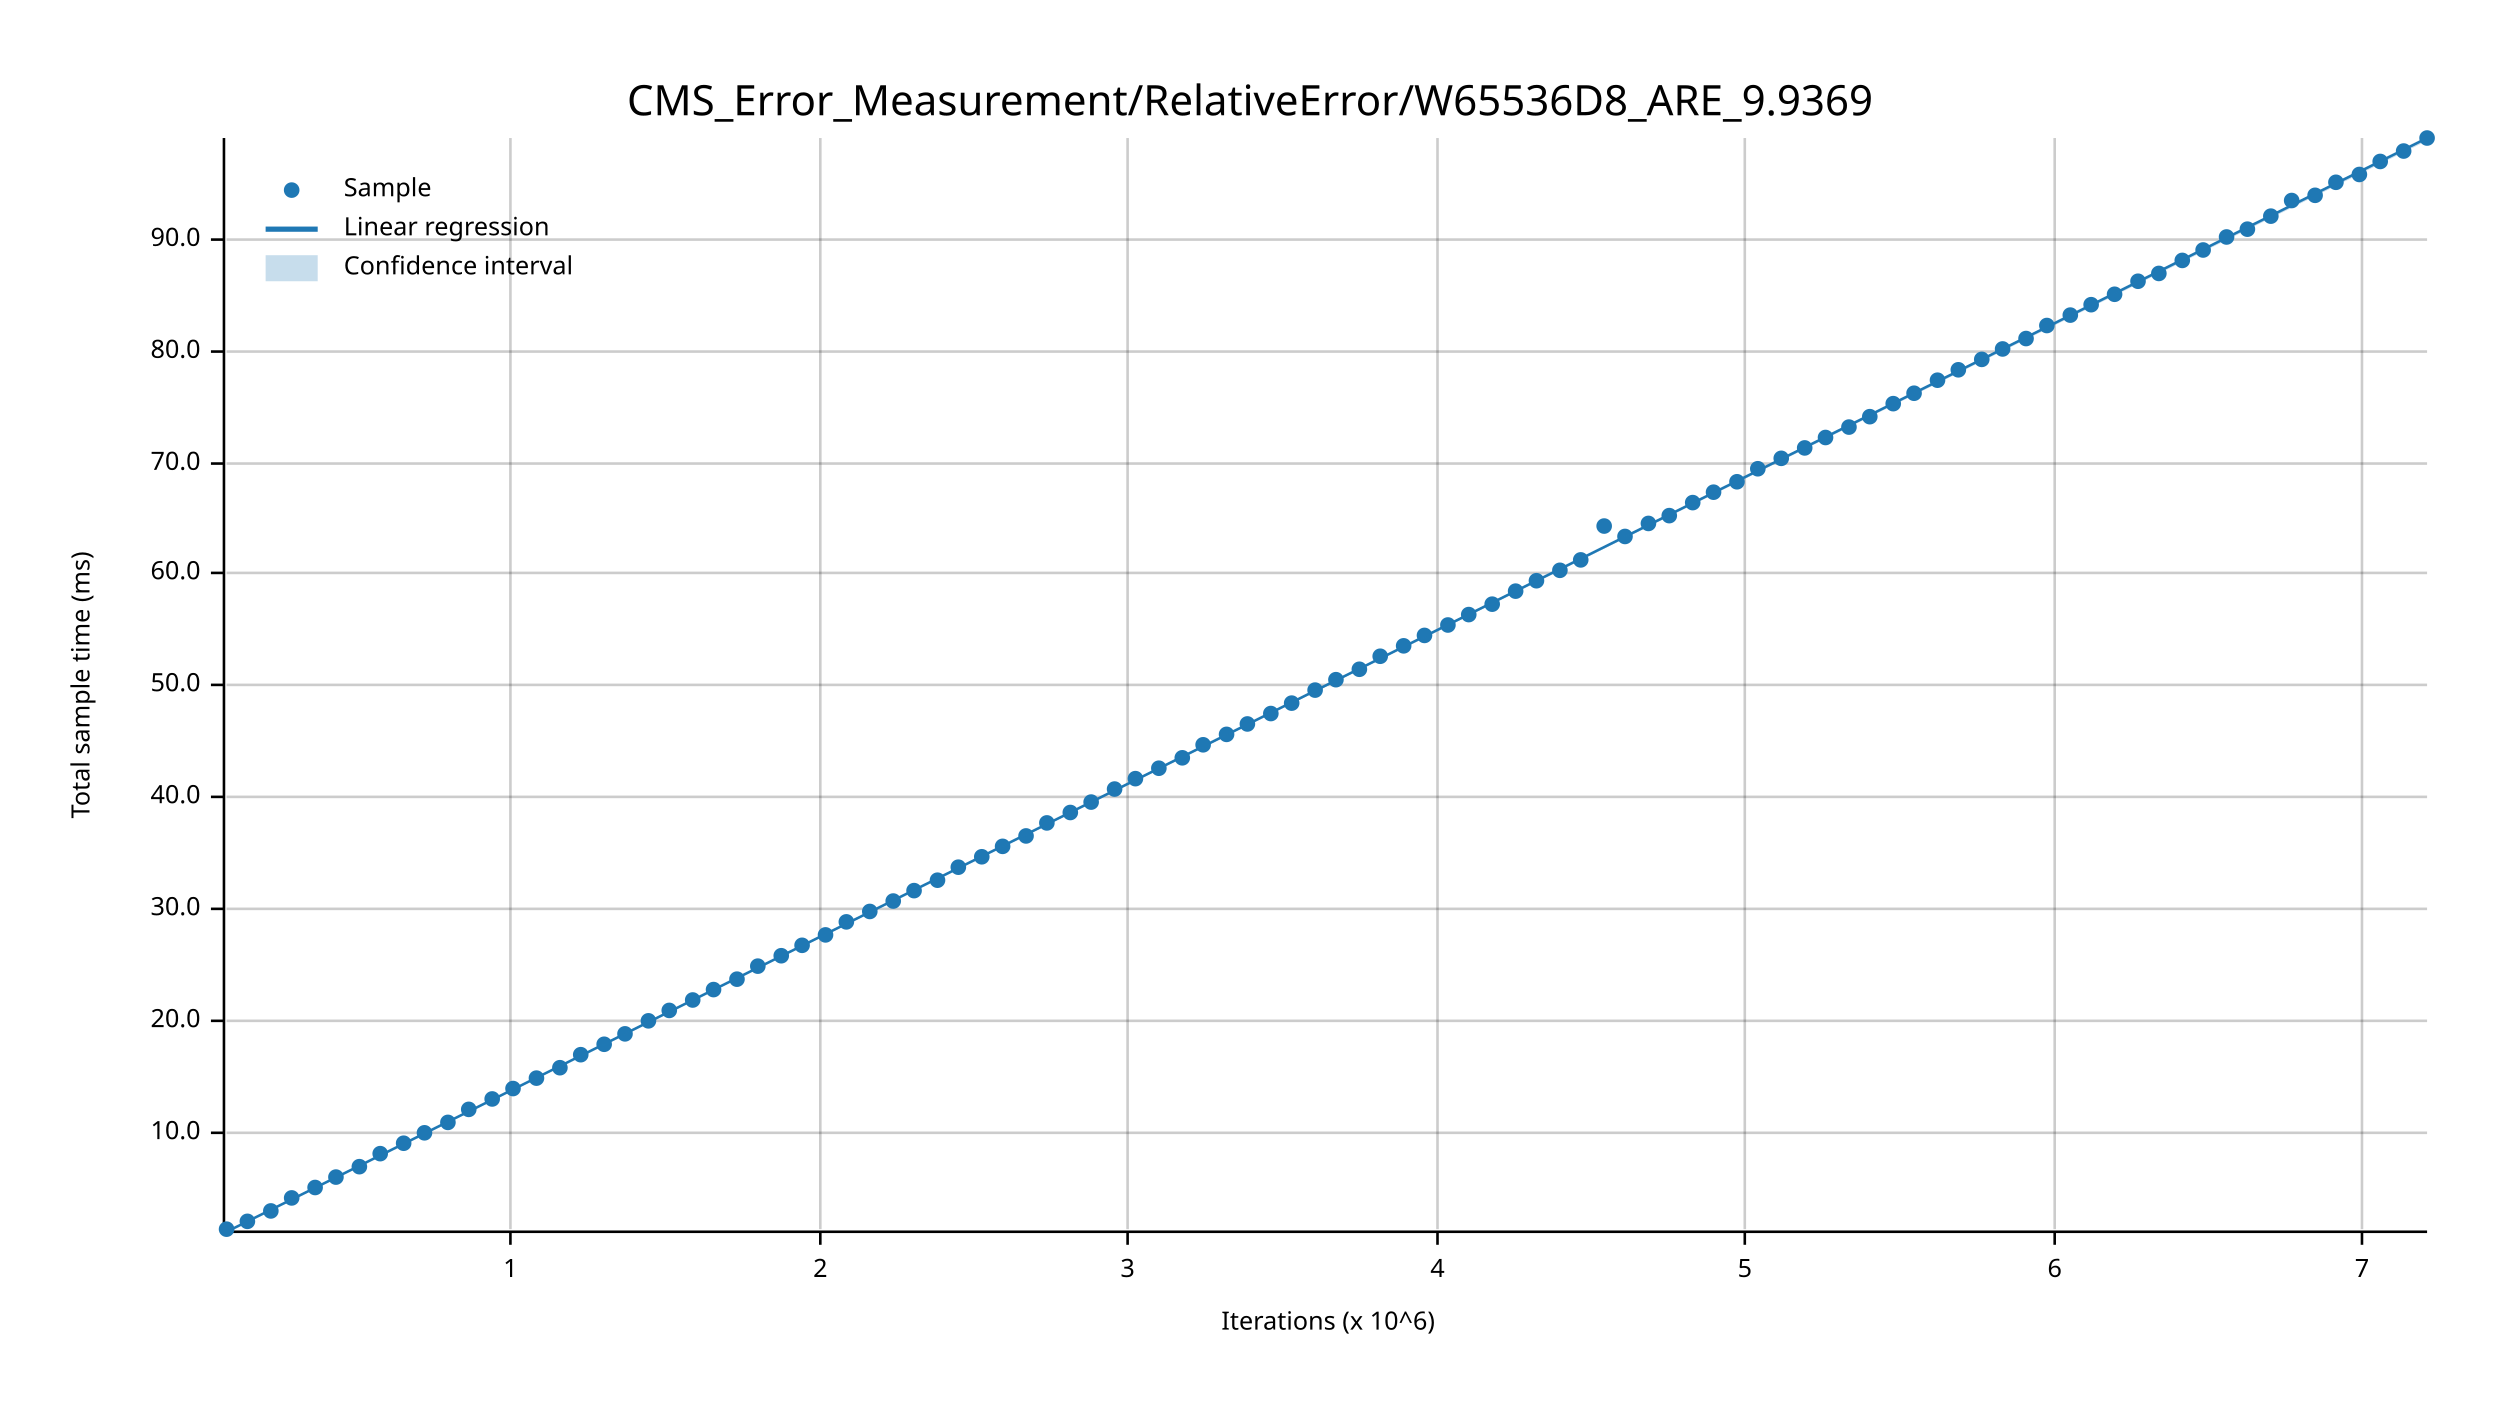
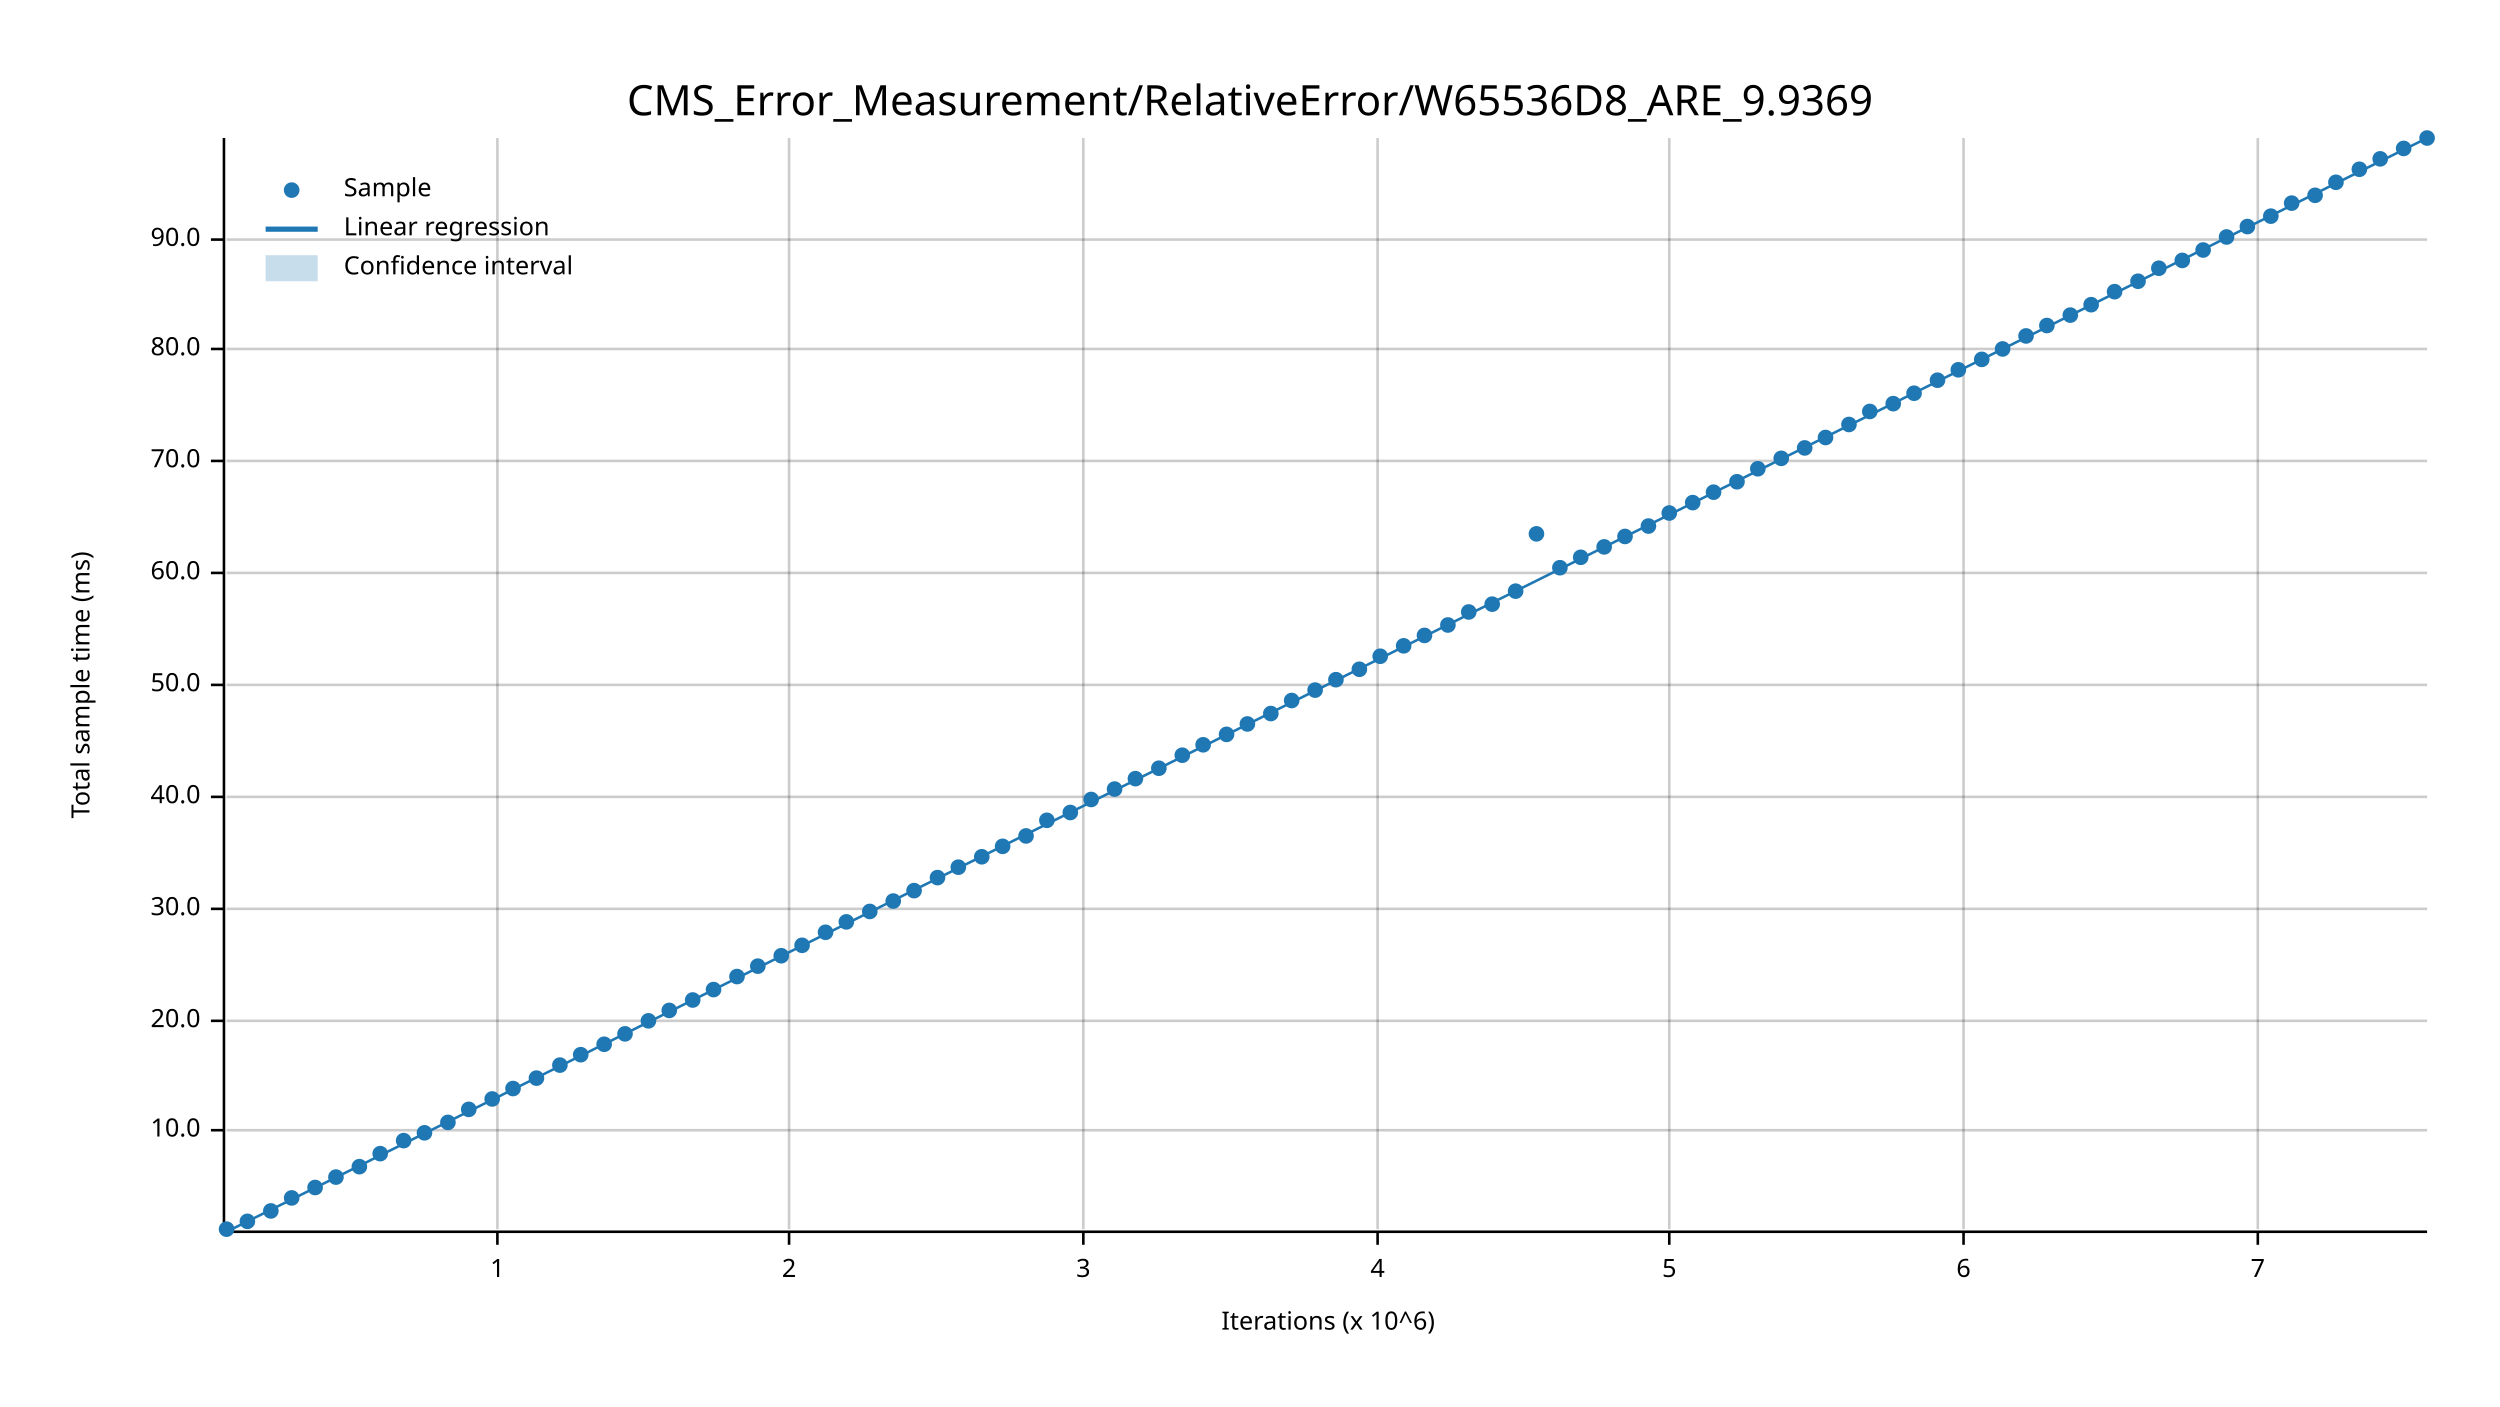
<svg xmlns="http://www.w3.org/2000/svg" width="960" height="540" viewBox="0 0 960 540">
  <text x="480" y="32" dy="0.76em" text-anchor="middle" font-family="sans-serif" font-size="16.129" opacity="1" fill="#000000">
CMS_Error_Measurement/RelativeError/W65536D8_ARE_9.9369
</text>
  <text x="27" y="263" dy="0.76em" text-anchor="middle" font-family="sans-serif" font-size="9.677" opacity="1" fill="#000000" transform="rotate(270, 27, 263)">
Total sample time (ms)
</text>
  <text x="510" y="513" dy="-0.5ex" text-anchor="middle" font-family="sans-serif" font-size="9.677" opacity="1" fill="#000000">
Iterations (x 10^6)
</text>
-   <line opacity="0.2" stroke="#000000" stroke-width="1" x1="196" y1="472" x2="196" y2="53" />
-   <line opacity="0.2" stroke="#000000" stroke-width="1" x1="315" y1="472" x2="315" y2="53" />
-   <line opacity="0.2" stroke="#000000" stroke-width="1" x1="433" y1="472" x2="433" y2="53" />
-   <line opacity="0.2" stroke="#000000" stroke-width="1" x1="552" y1="472" x2="552" y2="53" />
-   <line opacity="0.2" stroke="#000000" stroke-width="1" x1="670" y1="472" x2="670" y2="53" />
-   <line opacity="0.2" stroke="#000000" stroke-width="1" x1="789" y1="472" x2="789" y2="53" />
-   <line opacity="0.2" stroke="#000000" stroke-width="1" x1="907" y1="472" x2="907" y2="53" />
-   <line opacity="0.2" stroke="#000000" stroke-width="1" x1="87" y1="435" x2="932" y2="435" />
+   <line opacity="0.2" stroke="#000000" stroke-width="1" x1="191" y1="472" x2="191" y2="53" />
+   <line opacity="0.2" stroke="#000000" stroke-width="1" x1="303" y1="472" x2="303" y2="53" />
+   <line opacity="0.2" stroke="#000000" stroke-width="1" x1="416" y1="472" x2="416" y2="53" />
+   <line opacity="0.2" stroke="#000000" stroke-width="1" x1="529" y1="472" x2="529" y2="53" />
+   <line opacity="0.2" stroke="#000000" stroke-width="1" x1="641" y1="472" x2="641" y2="53" />
+   <line opacity="0.2" stroke="#000000" stroke-width="1" x1="754" y1="472" x2="754" y2="53" />
+   <line opacity="0.2" stroke="#000000" stroke-width="1" x1="867" y1="472" x2="867" y2="53" />
+   <line opacity="0.2" stroke="#000000" stroke-width="1" x1="87" y1="434" x2="932" y2="434" />
  <line opacity="0.2" stroke="#000000" stroke-width="1" x1="87" y1="392" x2="932" y2="392" />
  <line opacity="0.2" stroke="#000000" stroke-width="1" x1="87" y1="349" x2="932" y2="349" />
  <line opacity="0.2" stroke="#000000" stroke-width="1" x1="87" y1="306" x2="932" y2="306" />
  <line opacity="0.2" stroke="#000000" stroke-width="1" x1="87" y1="263" x2="932" y2="263" />
  <line opacity="0.2" stroke="#000000" stroke-width="1" x1="87" y1="220" x2="932" y2="220" />
-   <line opacity="0.2" stroke="#000000" stroke-width="1" x1="87" y1="178" x2="932" y2="178" />
-   <line opacity="0.2" stroke="#000000" stroke-width="1" x1="87" y1="135" x2="932" y2="135" />
+   <line opacity="0.2" stroke="#000000" stroke-width="1" x1="87" y1="177" x2="932" y2="177" />
+   <line opacity="0.2" stroke="#000000" stroke-width="1" x1="87" y1="134" x2="932" y2="134" />
  <line opacity="0.2" stroke="#000000" stroke-width="1" x1="87" y1="92" x2="932" y2="92" />
  <polyline fill="none" opacity="1" stroke="#000000" stroke-width="1" points="86,53 86,472 " />
-   <text x="77" y="435" dy="0.5ex" text-anchor="end" font-family="sans-serif" font-size="9.677" opacity="1" fill="#000000">
+   <text x="77" y="434" dy="0.5ex" text-anchor="end" font-family="sans-serif" font-size="9.677" opacity="1" fill="#000000">
10.0
</text>
-   <polyline fill="none" opacity="1" stroke="#000000" stroke-width="1" points="81,435 86,435 " />
+   <polyline fill="none" opacity="1" stroke="#000000" stroke-width="1" points="81,434 86,434 " />
  <text x="77" y="392" dy="0.5ex" text-anchor="end" font-family="sans-serif" font-size="9.677" opacity="1" fill="#000000">
20.0
</text>
  <polyline fill="none" opacity="1" stroke="#000000" stroke-width="1" points="81,392 86,392 " />
  <text x="77" y="349" dy="0.5ex" text-anchor="end" font-family="sans-serif" font-size="9.677" opacity="1" fill="#000000">
30.0
</text>
  <polyline fill="none" opacity="1" stroke="#000000" stroke-width="1" points="81,349 86,349 " />
  <text x="77" y="306" dy="0.5ex" text-anchor="end" font-family="sans-serif" font-size="9.677" opacity="1" fill="#000000">
40.0
</text>
  <polyline fill="none" opacity="1" stroke="#000000" stroke-width="1" points="81,306 86,306 " />
  <text x="77" y="263" dy="0.5ex" text-anchor="end" font-family="sans-serif" font-size="9.677" opacity="1" fill="#000000">
50.0
</text>
  <polyline fill="none" opacity="1" stroke="#000000" stroke-width="1" points="81,263 86,263 " />
  <text x="77" y="220" dy="0.5ex" text-anchor="end" font-family="sans-serif" font-size="9.677" opacity="1" fill="#000000">
60.0
</text>
  <polyline fill="none" opacity="1" stroke="#000000" stroke-width="1" points="81,220 86,220 " />
-   <text x="77" y="178" dy="0.5ex" text-anchor="end" font-family="sans-serif" font-size="9.677" opacity="1" fill="#000000">
+   <text x="77" y="177" dy="0.5ex" text-anchor="end" font-family="sans-serif" font-size="9.677" opacity="1" fill="#000000">
70.0
</text>
-   <polyline fill="none" opacity="1" stroke="#000000" stroke-width="1" points="81,178 86,178 " />
-   <text x="77" y="135" dy="0.5ex" text-anchor="end" font-family="sans-serif" font-size="9.677" opacity="1" fill="#000000">
+   <polyline fill="none" opacity="1" stroke="#000000" stroke-width="1" points="81,177 86,177 " />
+   <text x="77" y="134" dy="0.5ex" text-anchor="end" font-family="sans-serif" font-size="9.677" opacity="1" fill="#000000">
80.0
</text>
-   <polyline fill="none" opacity="1" stroke="#000000" stroke-width="1" points="81,135 86,135 " />
+   <polyline fill="none" opacity="1" stroke="#000000" stroke-width="1" points="81,134 86,134 " />
  <text x="77" y="92" dy="0.5ex" text-anchor="end" font-family="sans-serif" font-size="9.677" opacity="1" fill="#000000">
90.0
</text>
  <polyline fill="none" opacity="1" stroke="#000000" stroke-width="1" points="81,92 86,92 " />
  <polyline fill="none" opacity="1" stroke="#000000" stroke-width="1" points="87,473 932,473 " />
-   <text x="196" y="483" dy="0.76em" text-anchor="middle" font-family="sans-serif" font-size="9.677" opacity="1" fill="#000000">
+   <text x="191" y="483" dy="0.76em" text-anchor="middle" font-family="sans-serif" font-size="9.677" opacity="1" fill="#000000">
1
</text>
-   <polyline fill="none" opacity="1" stroke="#000000" stroke-width="1" points="196,473 196,478 " />
-   <text x="315" y="483" dy="0.76em" text-anchor="middle" font-family="sans-serif" font-size="9.677" opacity="1" fill="#000000">
+   <polyline fill="none" opacity="1" stroke="#000000" stroke-width="1" points="191,473 191,478 " />
+   <text x="303" y="483" dy="0.76em" text-anchor="middle" font-family="sans-serif" font-size="9.677" opacity="1" fill="#000000">
2
</text>
-   <polyline fill="none" opacity="1" stroke="#000000" stroke-width="1" points="315,473 315,478 " />
-   <text x="433" y="483" dy="0.76em" text-anchor="middle" font-family="sans-serif" font-size="9.677" opacity="1" fill="#000000">
+   <polyline fill="none" opacity="1" stroke="#000000" stroke-width="1" points="303,473 303,478 " />
+   <text x="416" y="483" dy="0.76em" text-anchor="middle" font-family="sans-serif" font-size="9.677" opacity="1" fill="#000000">
3
</text>
-   <polyline fill="none" opacity="1" stroke="#000000" stroke-width="1" points="433,473 433,478 " />
-   <text x="552" y="483" dy="0.76em" text-anchor="middle" font-family="sans-serif" font-size="9.677" opacity="1" fill="#000000">
+   <polyline fill="none" opacity="1" stroke="#000000" stroke-width="1" points="416,473 416,478 " />
+   <text x="529" y="483" dy="0.76em" text-anchor="middle" font-family="sans-serif" font-size="9.677" opacity="1" fill="#000000">
4
</text>
-   <polyline fill="none" opacity="1" stroke="#000000" stroke-width="1" points="552,473 552,478 " />
-   <text x="670" y="483" dy="0.76em" text-anchor="middle" font-family="sans-serif" font-size="9.677" opacity="1" fill="#000000">
+   <polyline fill="none" opacity="1" stroke="#000000" stroke-width="1" points="529,473 529,478 " />
+   <text x="641" y="483" dy="0.76em" text-anchor="middle" font-family="sans-serif" font-size="9.677" opacity="1" fill="#000000">
5
</text>
-   <polyline fill="none" opacity="1" stroke="#000000" stroke-width="1" points="670,473 670,478 " />
-   <text x="789" y="483" dy="0.76em" text-anchor="middle" font-family="sans-serif" font-size="9.677" opacity="1" fill="#000000">
+   <polyline fill="none" opacity="1" stroke="#000000" stroke-width="1" points="641,473 641,478 " />
+   <text x="754" y="483" dy="0.76em" text-anchor="middle" font-family="sans-serif" font-size="9.677" opacity="1" fill="#000000">
6
</text>
-   <polyline fill="none" opacity="1" stroke="#000000" stroke-width="1" points="789,473 789,478 " />
-   <text x="907" y="483" dy="0.76em" text-anchor="middle" font-family="sans-serif" font-size="9.677" opacity="1" fill="#000000">
+   <polyline fill="none" opacity="1" stroke="#000000" stroke-width="1" points="754,473 754,478 " />
+   <text x="867" y="483" dy="0.76em" text-anchor="middle" font-family="sans-serif" font-size="9.677" opacity="1" fill="#000000">
7
</text>
-   <polyline fill="none" opacity="1" stroke="#000000" stroke-width="1" points="907,473 907,478 " />
+   <polyline fill="none" opacity="1" stroke="#000000" stroke-width="1" points="867,473 867,478 " />
  <circle cx="87" cy="472" r="3" opacity="1" fill="#1F78B4" stroke="none" stroke-width="1" />
  <circle cx="95" cy="469" r="3" opacity="1" fill="#1F78B4" stroke="none" stroke-width="1" />
  <circle cx="104" cy="465" r="3" opacity="1" fill="#1F78B4" stroke="none" stroke-width="1" />
  <circle cx="112" cy="460" r="3" opacity="1" fill="#1F78B4" stroke="none" stroke-width="1" />
  <circle cx="121" cy="456" r="3" opacity="1" fill="#1F78B4" stroke="none" stroke-width="1" />
  <circle cx="129" cy="452" r="3" opacity="1" fill="#1F78B4" stroke="none" stroke-width="1" />
  <circle cx="138" cy="448" r="3" opacity="1" fill="#1F78B4" stroke="none" stroke-width="1" />
  <circle cx="146" cy="443" r="3" opacity="1" fill="#1F78B4" stroke="none" stroke-width="1" />
-   <circle cx="155" cy="439" r="3" opacity="1" fill="#1F78B4" stroke="none" stroke-width="1" />
+   <circle cx="155" cy="438" r="3" opacity="1" fill="#1F78B4" stroke="none" stroke-width="1" />
  <circle cx="163" cy="435" r="3" opacity="1" fill="#1F78B4" stroke="none" stroke-width="1" />
  <circle cx="172" cy="431" r="3" opacity="1" fill="#1F78B4" stroke="none" stroke-width="1" />
  <circle cx="180" cy="426" r="3" opacity="1" fill="#1F78B4" stroke="none" stroke-width="1" />
  <circle cx="189" cy="422" r="3" opacity="1" fill="#1F78B4" stroke="none" stroke-width="1" />
  <circle cx="197" cy="418" r="3" opacity="1" fill="#1F78B4" stroke="none" stroke-width="1" />
  <circle cx="206" cy="414" r="3" opacity="1" fill="#1F78B4" stroke="none" stroke-width="1" />
-   <circle cx="215" cy="410" r="3" opacity="1" fill="#1F78B4" stroke="none" stroke-width="1" />
+   <circle cx="215" cy="409" r="3" opacity="1" fill="#1F78B4" stroke="none" stroke-width="1" />
  <circle cx="223" cy="405" r="3" opacity="1" fill="#1F78B4" stroke="none" stroke-width="1" />
  <circle cx="232" cy="401" r="3" opacity="1" fill="#1F78B4" stroke="none" stroke-width="1" />
  <circle cx="240" cy="397" r="3" opacity="1" fill="#1F78B4" stroke="none" stroke-width="1" />
  <circle cx="249" cy="392" r="3" opacity="1" fill="#1F78B4" stroke="none" stroke-width="1" />
  <circle cx="257" cy="388" r="3" opacity="1" fill="#1F78B4" stroke="none" stroke-width="1" />
  <circle cx="266" cy="384" r="3" opacity="1" fill="#1F78B4" stroke="none" stroke-width="1" />
  <circle cx="274" cy="380" r="3" opacity="1" fill="#1F78B4" stroke="none" stroke-width="1" />
-   <circle cx="283" cy="376" r="3" opacity="1" fill="#1F78B4" stroke="none" stroke-width="1" />
+   <circle cx="283" cy="375" r="3" opacity="1" fill="#1F78B4" stroke="none" stroke-width="1" />
  <circle cx="291" cy="371" r="3" opacity="1" fill="#1F78B4" stroke="none" stroke-width="1" />
  <circle cx="300" cy="367" r="3" opacity="1" fill="#1F78B4" stroke="none" stroke-width="1" />
  <circle cx="308" cy="363" r="3" opacity="1" fill="#1F78B4" stroke="none" stroke-width="1" />
-   <circle cx="317" cy="359" r="3" opacity="1" fill="#1F78B4" stroke="none" stroke-width="1" />
+   <circle cx="317" cy="358" r="3" opacity="1" fill="#1F78B4" stroke="none" stroke-width="1" />
  <circle cx="325" cy="354" r="3" opacity="1" fill="#1F78B4" stroke="none" stroke-width="1" />
  <circle cx="334" cy="350" r="3" opacity="1" fill="#1F78B4" stroke="none" stroke-width="1" />
  <circle cx="343" cy="346" r="3" opacity="1" fill="#1F78B4" stroke="none" stroke-width="1" />
  <circle cx="351" cy="342" r="3" opacity="1" fill="#1F78B4" stroke="none" stroke-width="1" />
-   <circle cx="360" cy="338" r="3" opacity="1" fill="#1F78B4" stroke="none" stroke-width="1" />
+   <circle cx="360" cy="337" r="3" opacity="1" fill="#1F78B4" stroke="none" stroke-width="1" />
  <circle cx="368" cy="333" r="3" opacity="1" fill="#1F78B4" stroke="none" stroke-width="1" />
  <circle cx="377" cy="329" r="3" opacity="1" fill="#1F78B4" stroke="none" stroke-width="1" />
  <circle cx="385" cy="325" r="3" opacity="1" fill="#1F78B4" stroke="none" stroke-width="1" />
  <circle cx="394" cy="321" r="3" opacity="1" fill="#1F78B4" stroke="none" stroke-width="1" />
-   <circle cx="402" cy="316" r="3" opacity="1" fill="#1F78B4" stroke="none" stroke-width="1" />
+   <circle cx="402" cy="315" r="3" opacity="1" fill="#1F78B4" stroke="none" stroke-width="1" />
  <circle cx="411" cy="312" r="3" opacity="1" fill="#1F78B4" stroke="none" stroke-width="1" />
-   <circle cx="419" cy="308" r="3" opacity="1" fill="#1F78B4" stroke="none" stroke-width="1" />
+   <circle cx="419" cy="307" r="3" opacity="1" fill="#1F78B4" stroke="none" stroke-width="1" />
  <circle cx="428" cy="303" r="3" opacity="1" fill="#1F78B4" stroke="none" stroke-width="1" />
  <circle cx="436" cy="299" r="3" opacity="1" fill="#1F78B4" stroke="none" stroke-width="1" />
  <circle cx="445" cy="295" r="3" opacity="1" fill="#1F78B4" stroke="none" stroke-width="1" />
-   <circle cx="454" cy="291" r="3" opacity="1" fill="#1F78B4" stroke="none" stroke-width="1" />
+   <circle cx="454" cy="290" r="3" opacity="1" fill="#1F78B4" stroke="none" stroke-width="1" />
  <circle cx="462" cy="286" r="3" opacity="1" fill="#1F78B4" stroke="none" stroke-width="1" />
  <circle cx="471" cy="282" r="3" opacity="1" fill="#1F78B4" stroke="none" stroke-width="1" />
  <circle cx="479" cy="278" r="3" opacity="1" fill="#1F78B4" stroke="none" stroke-width="1" />
  <circle cx="488" cy="274" r="3" opacity="1" fill="#1F78B4" stroke="none" stroke-width="1" />
-   <circle cx="496" cy="270" r="3" opacity="1" fill="#1F78B4" stroke="none" stroke-width="1" />
+   <circle cx="496" cy="269" r="3" opacity="1" fill="#1F78B4" stroke="none" stroke-width="1" />
  <circle cx="505" cy="265" r="3" opacity="1" fill="#1F78B4" stroke="none" stroke-width="1" />
  <circle cx="513" cy="261" r="3" opacity="1" fill="#1F78B4" stroke="none" stroke-width="1" />
  <circle cx="522" cy="257" r="3" opacity="1" fill="#1F78B4" stroke="none" stroke-width="1" />
  <circle cx="530" cy="252" r="3" opacity="1" fill="#1F78B4" stroke="none" stroke-width="1" />
  <circle cx="539" cy="248" r="3" opacity="1" fill="#1F78B4" stroke="none" stroke-width="1" />
  <circle cx="547" cy="244" r="3" opacity="1" fill="#1F78B4" stroke="none" stroke-width="1" />
  <circle cx="556" cy="240" r="3" opacity="1" fill="#1F78B4" stroke="none" stroke-width="1" />
-   <circle cx="564" cy="236" r="3" opacity="1" fill="#1F78B4" stroke="none" stroke-width="1" />
+   <circle cx="564" cy="235" r="3" opacity="1" fill="#1F78B4" stroke="none" stroke-width="1" />
  <circle cx="573" cy="232" r="3" opacity="1" fill="#1F78B4" stroke="none" stroke-width="1" />
  <circle cx="582" cy="227" r="3" opacity="1" fill="#1F78B4" stroke="none" stroke-width="1" />
-   <circle cx="590" cy="223" r="3" opacity="1" fill="#1F78B4" stroke="none" stroke-width="1" />
-   <circle cx="599" cy="219" r="3" opacity="1" fill="#1F78B4" stroke="none" stroke-width="1" />
-   <circle cx="607" cy="215" r="3" opacity="1" fill="#1F78B4" stroke="none" stroke-width="1" />
-   <circle cx="616" cy="202" r="3" opacity="1" fill="#1F78B4" stroke="none" stroke-width="1" />
+   <circle cx="590" cy="205" r="3" opacity="1" fill="#1F78B4" stroke="none" stroke-width="1" />
+   <circle cx="599" cy="218" r="3" opacity="1" fill="#1F78B4" stroke="none" stroke-width="1" />
+   <circle cx="607" cy="214" r="3" opacity="1" fill="#1F78B4" stroke="none" stroke-width="1" />
+   <circle cx="616" cy="210" r="3" opacity="1" fill="#1F78B4" stroke="none" stroke-width="1" />
  <circle cx="624" cy="206" r="3" opacity="1" fill="#1F78B4" stroke="none" stroke-width="1" />
-   <circle cx="633" cy="201" r="3" opacity="1" fill="#1F78B4" stroke="none" stroke-width="1" />
-   <circle cx="641" cy="198" r="3" opacity="1" fill="#1F78B4" stroke="none" stroke-width="1" />
+   <circle cx="633" cy="202" r="3" opacity="1" fill="#1F78B4" stroke="none" stroke-width="1" />
+   <circle cx="641" cy="197" r="3" opacity="1" fill="#1F78B4" stroke="none" stroke-width="1" />
  <circle cx="650" cy="193" r="3" opacity="1" fill="#1F78B4" stroke="none" stroke-width="1" />
  <circle cx="658" cy="189" r="3" opacity="1" fill="#1F78B4" stroke="none" stroke-width="1" />
  <circle cx="667" cy="185" r="3" opacity="1" fill="#1F78B4" stroke="none" stroke-width="1" />
  <circle cx="675" cy="180" r="3" opacity="1" fill="#1F78B4" stroke="none" stroke-width="1" />
  <circle cx="684" cy="176" r="3" opacity="1" fill="#1F78B4" stroke="none" stroke-width="1" />
  <circle cx="693" cy="172" r="3" opacity="1" fill="#1F78B4" stroke="none" stroke-width="1" />
  <circle cx="701" cy="168" r="3" opacity="1" fill="#1F78B4" stroke="none" stroke-width="1" />
-   <circle cx="710" cy="164" r="3" opacity="1" fill="#1F78B4" stroke="none" stroke-width="1" />
-   <circle cx="718" cy="160" r="3" opacity="1" fill="#1F78B4" stroke="none" stroke-width="1" />
+   <circle cx="710" cy="163" r="3" opacity="1" fill="#1F78B4" stroke="none" stroke-width="1" />
+   <circle cx="718" cy="158" r="3" opacity="1" fill="#1F78B4" stroke="none" stroke-width="1" />
  <circle cx="727" cy="155" r="3" opacity="1" fill="#1F78B4" stroke="none" stroke-width="1" />
  <circle cx="735" cy="151" r="3" opacity="1" fill="#1F78B4" stroke="none" stroke-width="1" />
  <circle cx="744" cy="146" r="3" opacity="1" fill="#1F78B4" stroke="none" stroke-width="1" />
  <circle cx="752" cy="142" r="3" opacity="1" fill="#1F78B4" stroke="none" stroke-width="1" />
  <circle cx="761" cy="138" r="3" opacity="1" fill="#1F78B4" stroke="none" stroke-width="1" />
  <circle cx="769" cy="134" r="3" opacity="1" fill="#1F78B4" stroke="none" stroke-width="1" />
-   <circle cx="778" cy="130" r="3" opacity="1" fill="#1F78B4" stroke="none" stroke-width="1" />
+   <circle cx="778" cy="129" r="3" opacity="1" fill="#1F78B4" stroke="none" stroke-width="1" />
  <circle cx="786" cy="125" r="3" opacity="1" fill="#1F78B4" stroke="none" stroke-width="1" />
  <circle cx="795" cy="121" r="3" opacity="1" fill="#1F78B4" stroke="none" stroke-width="1" />
  <circle cx="803" cy="117" r="3" opacity="1" fill="#1F78B4" stroke="none" stroke-width="1" />
-   <circle cx="812" cy="113" r="3" opacity="1" fill="#1F78B4" stroke="none" stroke-width="1" />
+   <circle cx="812" cy="112" r="3" opacity="1" fill="#1F78B4" stroke="none" stroke-width="1" />
  <circle cx="821" cy="108" r="3" opacity="1" fill="#1F78B4" stroke="none" stroke-width="1" />
-   <circle cx="829" cy="105" r="3" opacity="1" fill="#1F78B4" stroke="none" stroke-width="1" />
+   <circle cx="829" cy="103" r="3" opacity="1" fill="#1F78B4" stroke="none" stroke-width="1" />
  <circle cx="838" cy="100" r="3" opacity="1" fill="#1F78B4" stroke="none" stroke-width="1" />
  <circle cx="846" cy="96" r="3" opacity="1" fill="#1F78B4" stroke="none" stroke-width="1" />
  <circle cx="855" cy="91" r="3" opacity="1" fill="#1F78B4" stroke="none" stroke-width="1" />
-   <circle cx="863" cy="88" r="3" opacity="1" fill="#1F78B4" stroke="none" stroke-width="1" />
+   <circle cx="863" cy="87" r="3" opacity="1" fill="#1F78B4" stroke="none" stroke-width="1" />
  <circle cx="872" cy="83" r="3" opacity="1" fill="#1F78B4" stroke="none" stroke-width="1" />
-   <circle cx="880" cy="77" r="3" opacity="1" fill="#1F78B4" stroke="none" stroke-width="1" />
+   <circle cx="880" cy="78" r="3" opacity="1" fill="#1F78B4" stroke="none" stroke-width="1" />
  <circle cx="889" cy="75" r="3" opacity="1" fill="#1F78B4" stroke="none" stroke-width="1" />
  <circle cx="897" cy="70" r="3" opacity="1" fill="#1F78B4" stroke="none" stroke-width="1" />
-   <circle cx="906" cy="67" r="3" opacity="1" fill="#1F78B4" stroke="none" stroke-width="1" />
-   <circle cx="914" cy="62" r="3" opacity="1" fill="#1F78B4" stroke="none" stroke-width="1" />
-   <circle cx="923" cy="58" r="3" opacity="1" fill="#1F78B4" stroke="none" stroke-width="1" />
+   <circle cx="906" cy="65" r="3" opacity="1" fill="#1F78B4" stroke="none" stroke-width="1" />
+   <circle cx="914" cy="61" r="3" opacity="1" fill="#1F78B4" stroke="none" stroke-width="1" />
+   <circle cx="923" cy="57" r="3" opacity="1" fill="#1F78B4" stroke="none" stroke-width="1" />
  <circle cx="932" cy="53" r="3" opacity="1" fill="#1F78B4" stroke="none" stroke-width="1" />
  <polyline fill="none" opacity="1" stroke="#1F78B4" stroke-width="1" points="87,473 932,53 " />
-   <polygon opacity="0.25" fill="#1F78B4" points="87,473 932,54 932,53 " />
+   <polygon opacity="0.25" fill="#1F78B4" points="87,473 932,53 932,53 " />
  <text x="132" y="68" dy="0.76em" text-anchor="start" font-family="sans-serif" font-size="9.677" opacity="1" fill="#000000">
Sample
</text>
  <text x="132" y="83" dy="0.76em" text-anchor="start" font-family="sans-serif" font-size="9.677" opacity="1" fill="#000000">
Linear regression
</text>
  <text x="132" y="98" dy="0.76em" text-anchor="start" font-family="sans-serif" font-size="9.677" opacity="1" fill="#000000">
Confidence interval
</text>
  <circle cx="112" cy="73" r="3" opacity="1" fill="#1F78B4" stroke="none" stroke-width="1" />
  <polyline fill="none" opacity="1" stroke="#1F78B4" stroke-width="2" points="102,88 122,88 " />
  <rect x="102" y="98" width="20" height="10" opacity="0.25" fill="#1F78B4" stroke="none" />
</svg>
